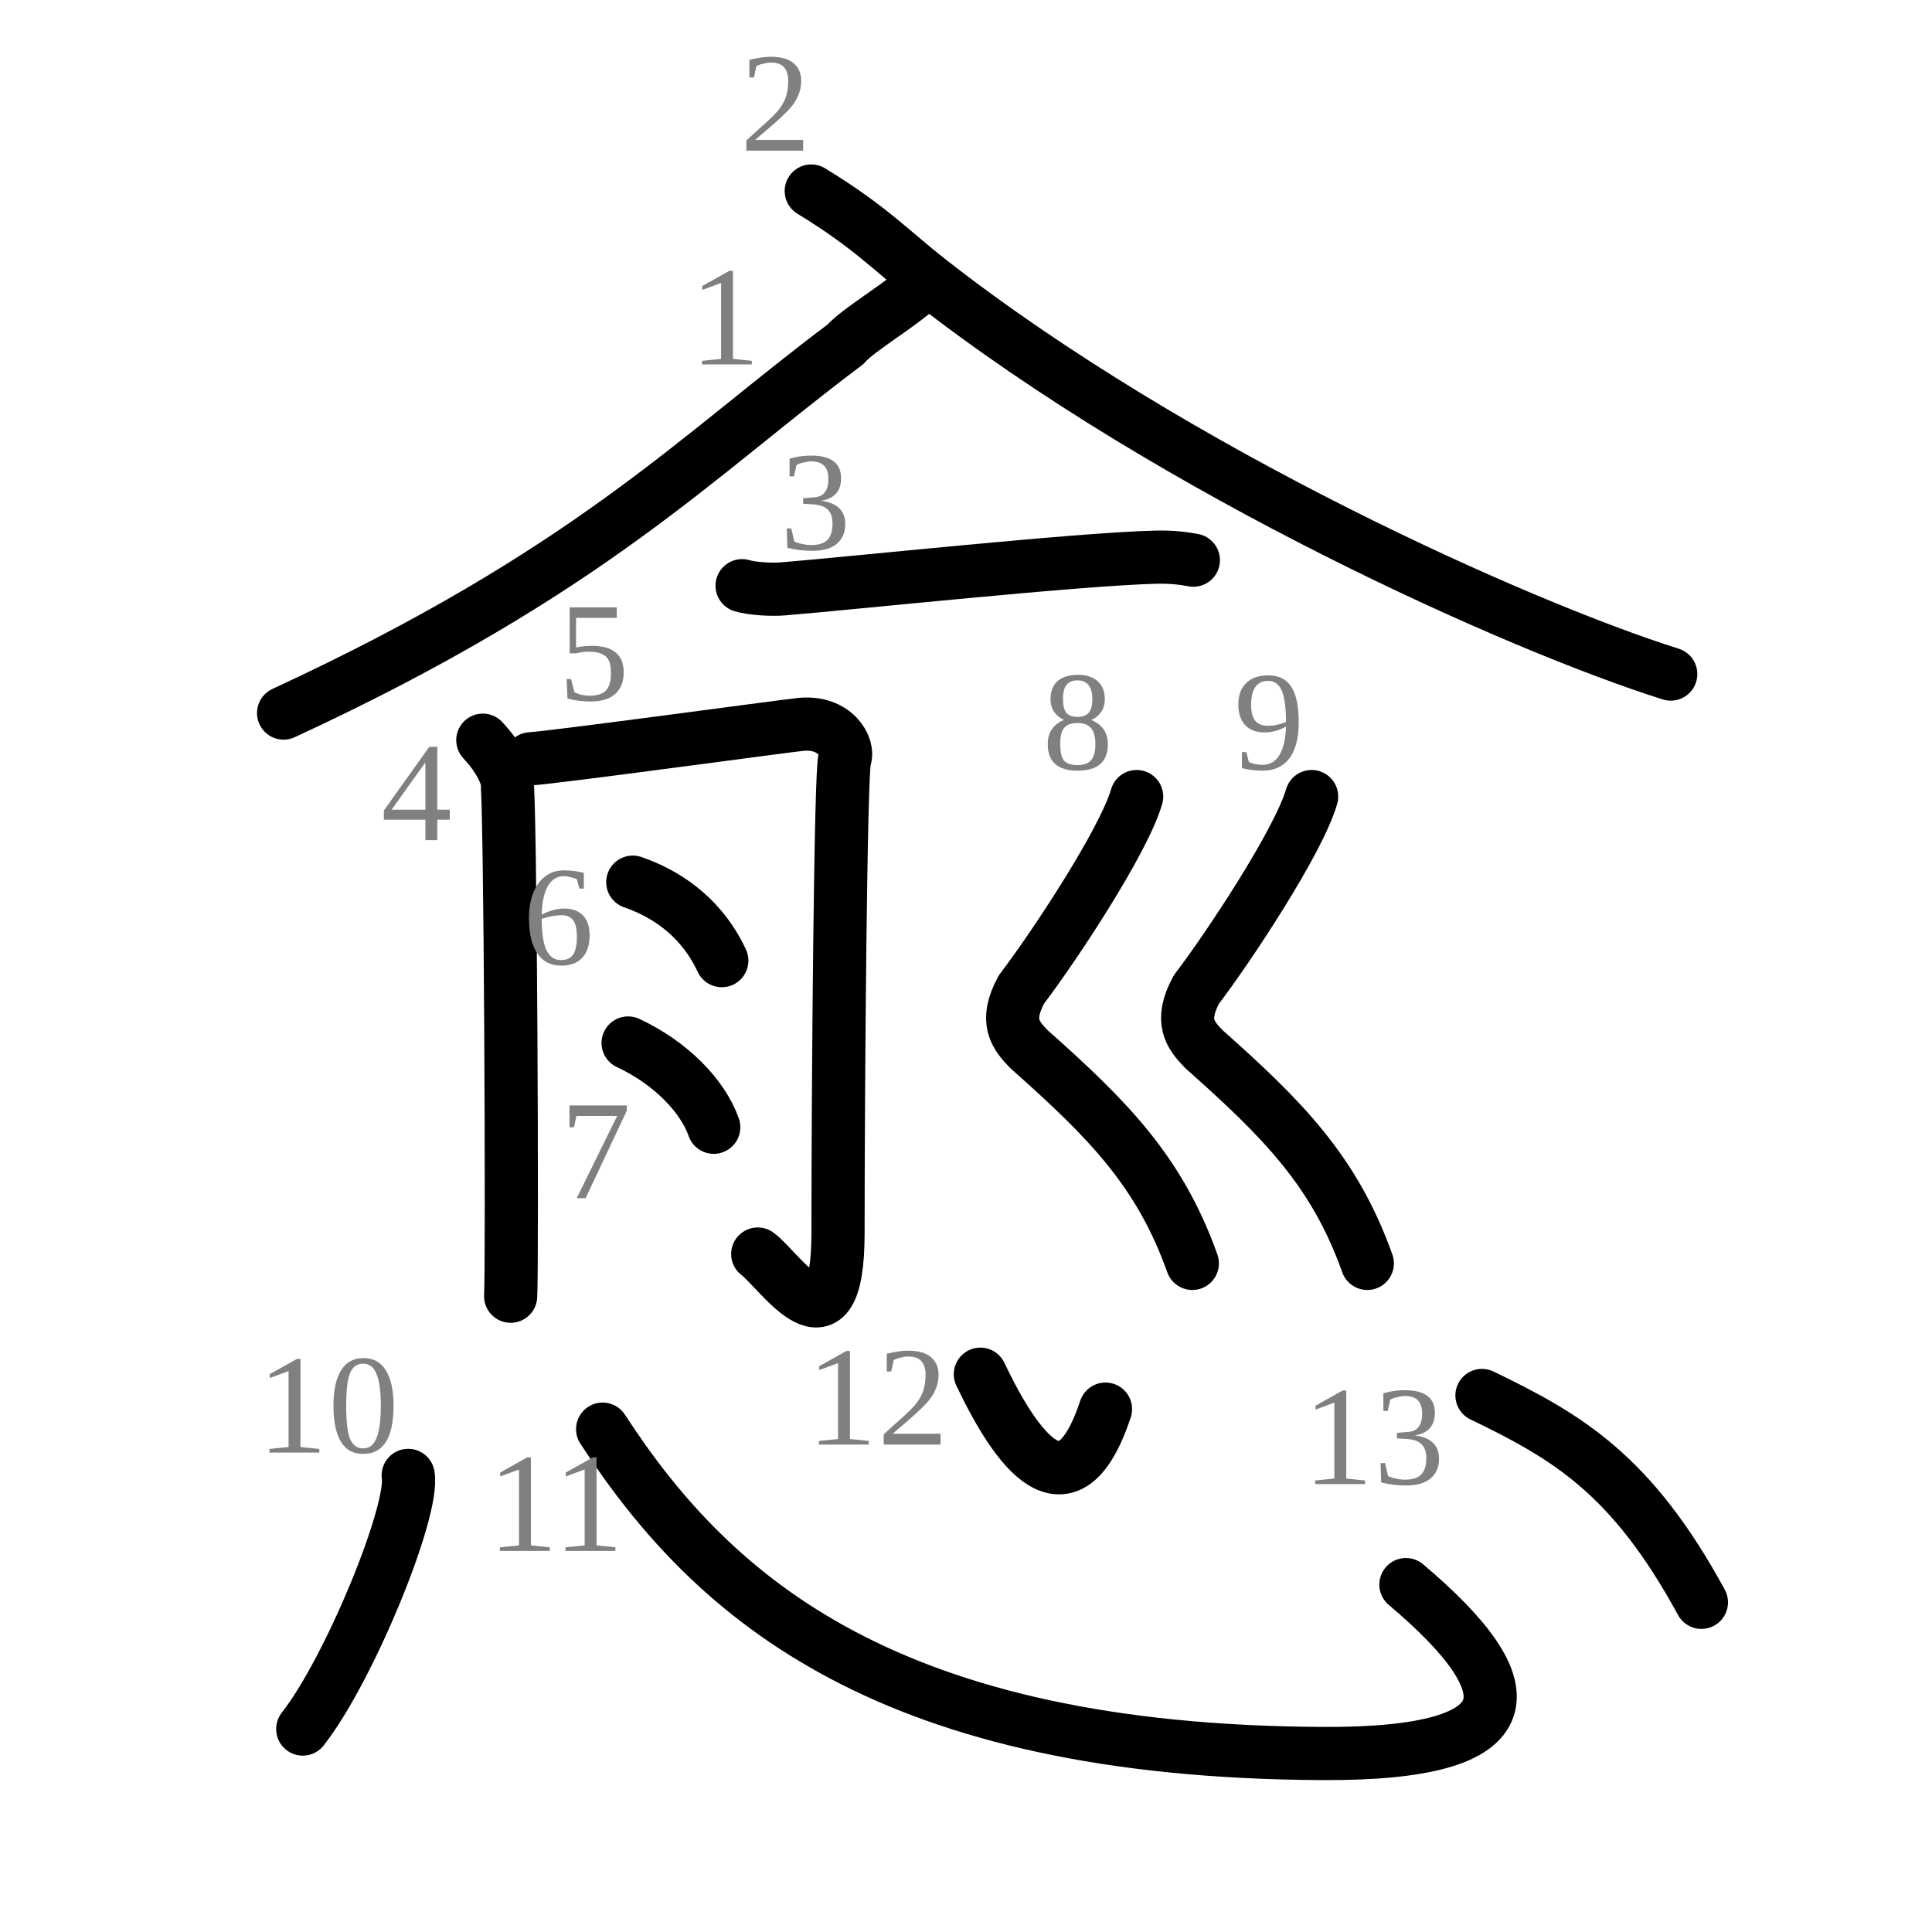
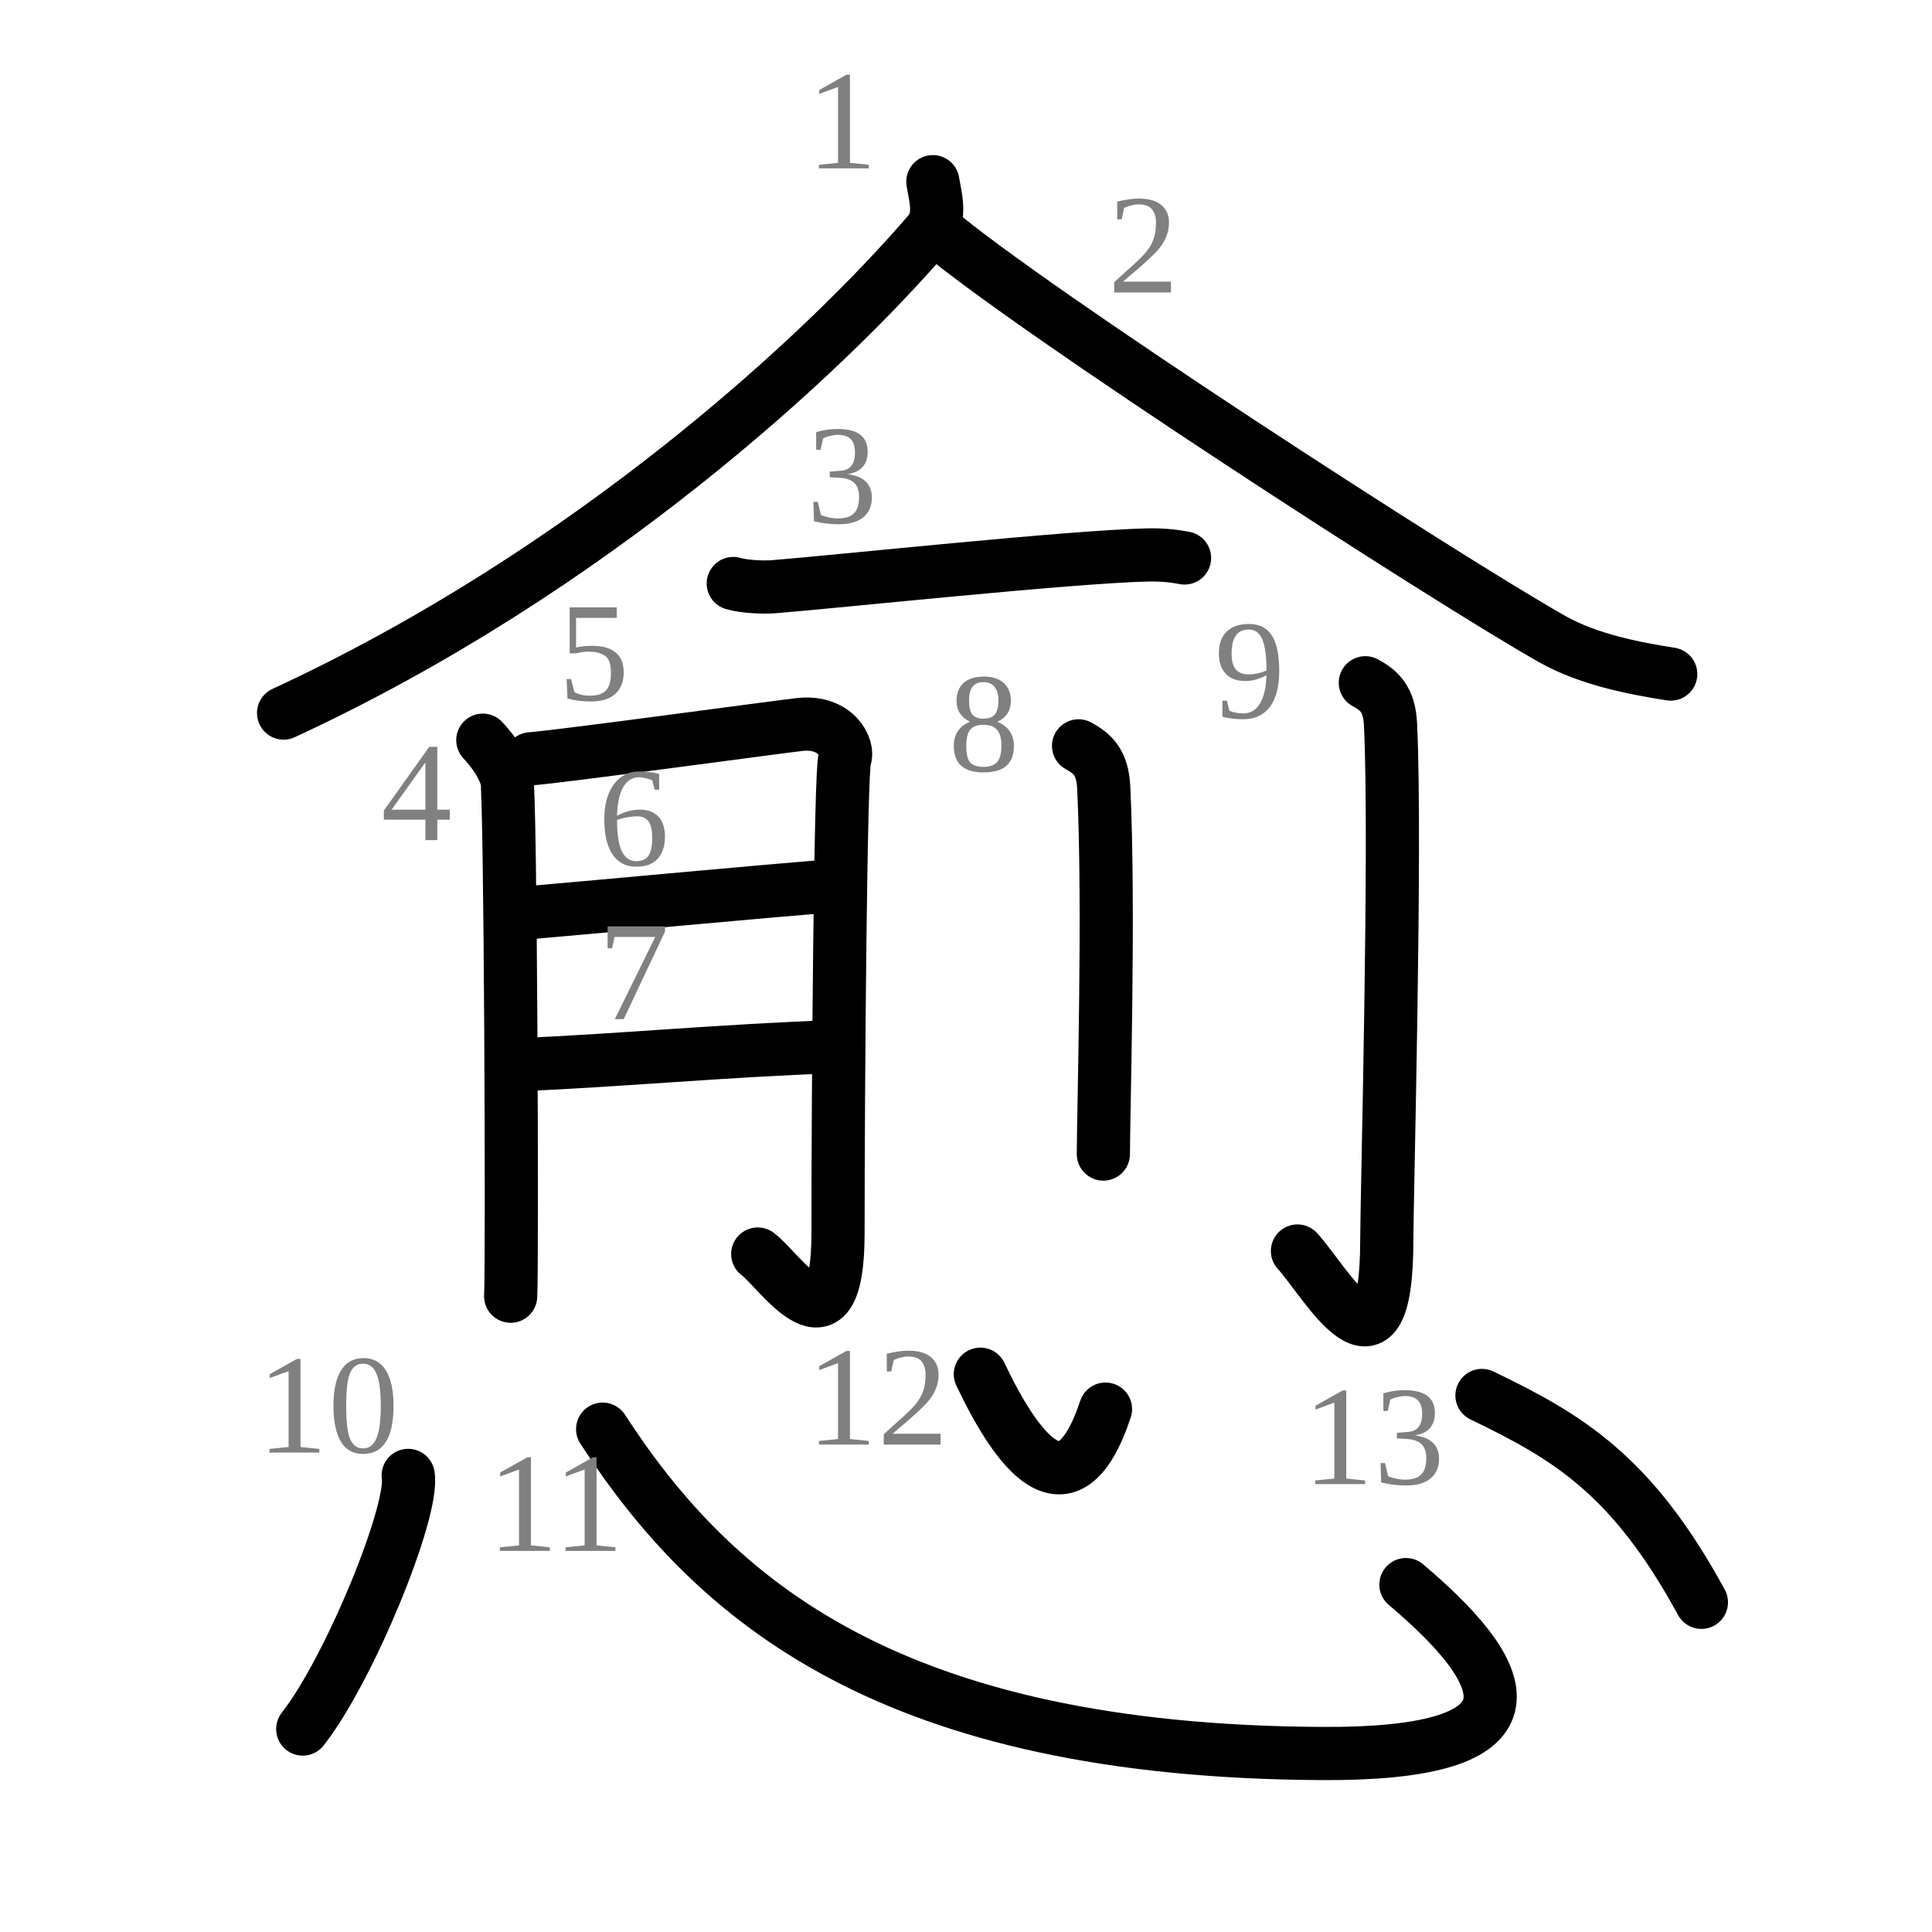
<svg xmlns="http://www.w3.org/2000/svg" xmlns:ns1="http://kanjivg.tagaini.net" width="109" height="109" viewBox="0 0 109 109">
  <g id="kvg:StrokePaths_06108" style="fill:none;stroke:#000000;stroke-width:3;stroke-linecap:round;stroke-linejoin:round;">
    <g id="kvg:06108" ns1:element="愈">
      <g id="kvg:06108-g1" ns1:element="兪" ns1:variant="true" ns1:position="top">
        <g id="kvg:06108-g2" ns1:element="入" ns1:original="人" ns1:position="top" ns1:radical="nelson">
-           <path id="kvg:06108-s1" ns1:type="㇒" d="M52.257,15.843 c -1.143,1.207 -3.82,2.716 -4.56,3.586 C 39.291,25.717 33.25,32.25 16,40.23" />
-           <path id="kvg:06108-s2" ns1:type="㇏" d="M  45.77,10.777 c 3.327,2.03 4.535,3.378 6.637,5.024 C 66.306,26.682 85.757,35.349 94.26,38.03" />
+           <path id="kvg:06108-s1" ns1:type="㇒" d="M52.63,10.25c0.1,0.71,0.53,1.97-0.21,2.84C46.5,20,33.25,32.25,16,40.23" />
+           <path id="kvg:06108-s2" ns1:type="㇏" d="M52.73,12.89c5.44,4.64,28.85,19.78,34.85,23.17c2.03,1.15,4.64,1.65,6.68,1.97" />
        </g>
        <g id="kvg:06108-g3" ns1:position="bottom">
          <g id="kvg:06108-g4" ns1:element="一">
-             <path id="kvg:06108-s3" ns1:type="㇐" d="M  41.867,33.044 c 0.6,0.18 1.7,0.23 2.3,0.18 3.83,-0.31 16.72,-1.69 21.06,-1.79 1,-0.02 1.6,0.08 2.1,0.17" />
+             <path id="kvg:06108-s3" ns1:type="㇐" d="M41.37,32.92c0.6,0.18,1.7,0.23,2.3,0.18c3.83-0.31,16.72-1.69,21.06-1.79c1-0.02,1.6,0.08,2.1,0.17" />
          </g>
          <g id="kvg:06108-g5" ns1:element="月">
            <path id="kvg:06108-s4" ns1:type="㇒" d="M27.24,41.76c0.67,0.72,1.12,1.43,1.35,2.15c0.22,0.72,0.32,27.61,0.22,29.22" />
            <path id="kvg:06108-s5" ns1:type="㇆a" d="M29.94,42.81c1.5-0.1,14.1-1.82,15.22-1.94c2-0.2,2.76,1.33,2.5,1.94c-0.24,0.59-0.38,18.48-0.38,26.74c0,7.31-3.28,2.12-4.53,1.2" />
-             <path id="kvg:06108-s6" ns1:type="㇔" d="M 35.7,49.77 c 2.87,1 4.303,2.877 5.023,4.427" />
-             <path id="kvg:06108-s7" ns1:type="㇔" d="M 35.437,58.844 c 2.41,1.12 4.221,3.004 4.831,4.754" />
+             <path id="kvg:06108-s6" ns1:type="㇐a" d="M29.64,51.51c4.74-0.41,12.84-1.18,17.66-1.56" />
+             <path id="kvg:06108-s7" ns1:type="㇐a" d="M29.4,60.06c5.32-0.21,11.36-0.79,17.71-1.01" />
          </g>
          <g id="kvg:06108-g6" ns1:element="刂" ns1:variant="true" ns1:original="刀">
-             <path id="kvg:06108-s8" ns1:type="㇛" d="M 64.128,44.941 c -0.729,2.521 -4.661,8.471 -6.504,10.888 -0.966,1.789 -0.338,2.568 0.414,3.351 4.443,3.946 7.373,6.877 9.231,12.098" />
-             <path id="kvg:06108-s9" ns1:type="㇛" d="M 74,44.941 c -0.729,2.521 -4.661,8.471 -6.504,10.888 -0.966,1.789 -0.338,2.568 0.414,3.351 4.443,3.946 7.373,6.877 9.231,12.098" />
+             <path id="kvg:06108-s8" ns1:type="㇑" d="M60.85,42.08c0.79,0.43,1.35,0.93,1.42,2.34c0.33,6.8-0.02,18.38-0.02,20.69" />
+             <path id="kvg:06108-s9" ns1:type="㇚" d="M77.03,38.52c0.79,0.43,1.35,0.93,1.42,2.34c0.33,6.8-0.21,26.79-0.21,29.1c0,8.79-3.49,2.29-5.04,0.62" />
          </g>
        </g>
      </g>
      <g id="kvg:06108-g7" ns1:element="心" ns1:position="bottom" ns1:radical="tradit">
        <path id="kvg:06108-s10" ns1:type="㇔" d="M23.03,83.24c0.33,2.02-3.31,10.94-5.95,14.31" />
        <path id="kvg:06108-s11" ns1:type="㇟b" d="M34,80.63c6.31,9.73,16.29,18.18,40.61,18.3c11.74,0.06,11.64-3.68,4.71-9.53" />
        <path id="kvg:06108-s12" ns1:type="㇔a" d="M55.31,77.53c2,4.2,4.92,8.4,7.06,1.97" />
        <path id="kvg:06108-s13" ns1:type="㇔" d="M83.61,78.73c4.83,2.33,8.45,4.45,12.38,11.67" />
      </g>
    </g>
  </g>
  <g id="kvg:StrokeNumbers_06108" style="font-size:8;fill:#808080">
-     <text transform="matrix(1 0 0 1 38.9 20.56)">1</text>
-     <text transform="matrix(1 0 0 1 41.75 8.5)">2</text>
-     <text transform="matrix(1 0 0 1 44 31)">3</text>
+     <text transform="matrix(1 0 0 1 45.50 9.50)">1</text>
+     <text transform="matrix(1 0 0 1 62.50 16.50)">2</text>
+     <text transform="matrix(1 0 0 1 45.50 29.50)">3</text>
    <text transform="matrix(1 0 0 1 21.50 47.40)">4</text>
    <text transform="matrix(1 0 0 1 31.50 39.50)">5</text>
-     <text transform="matrix(1 0 0 1 29.5 54.4)">6</text>
-     <text transform="matrix(1 0 0 1 31.6 67.6)">7</text>
-     <text transform="matrix(1 0 0 1 58.8 43.4)">8</text>
-     <text transform="matrix(1 0 0 1 69.6 43.4)">9</text>
+     <text transform="matrix(1 0 0 1 33.75 48.82)">6</text>
+     <text transform="matrix(1 0 0 1 33.75 57.50)">7</text>
+     <text transform="matrix(1 0 0 1 53.50 43.50)">8</text>
+     <text transform="matrix(1 0 0 1 68.50 40.50)">9</text>
    <text transform="matrix(1 0 0 1 14.50 81.95)">10</text>
    <text transform="matrix(1 0 0 1 27.50 87.50)">11</text>
    <text transform="matrix(1 0 0 1 45.50 81.50)">12</text>
    <text transform="matrix(1 0 0 1 73.50 83.73)">13</text>
  </g>
</svg>
